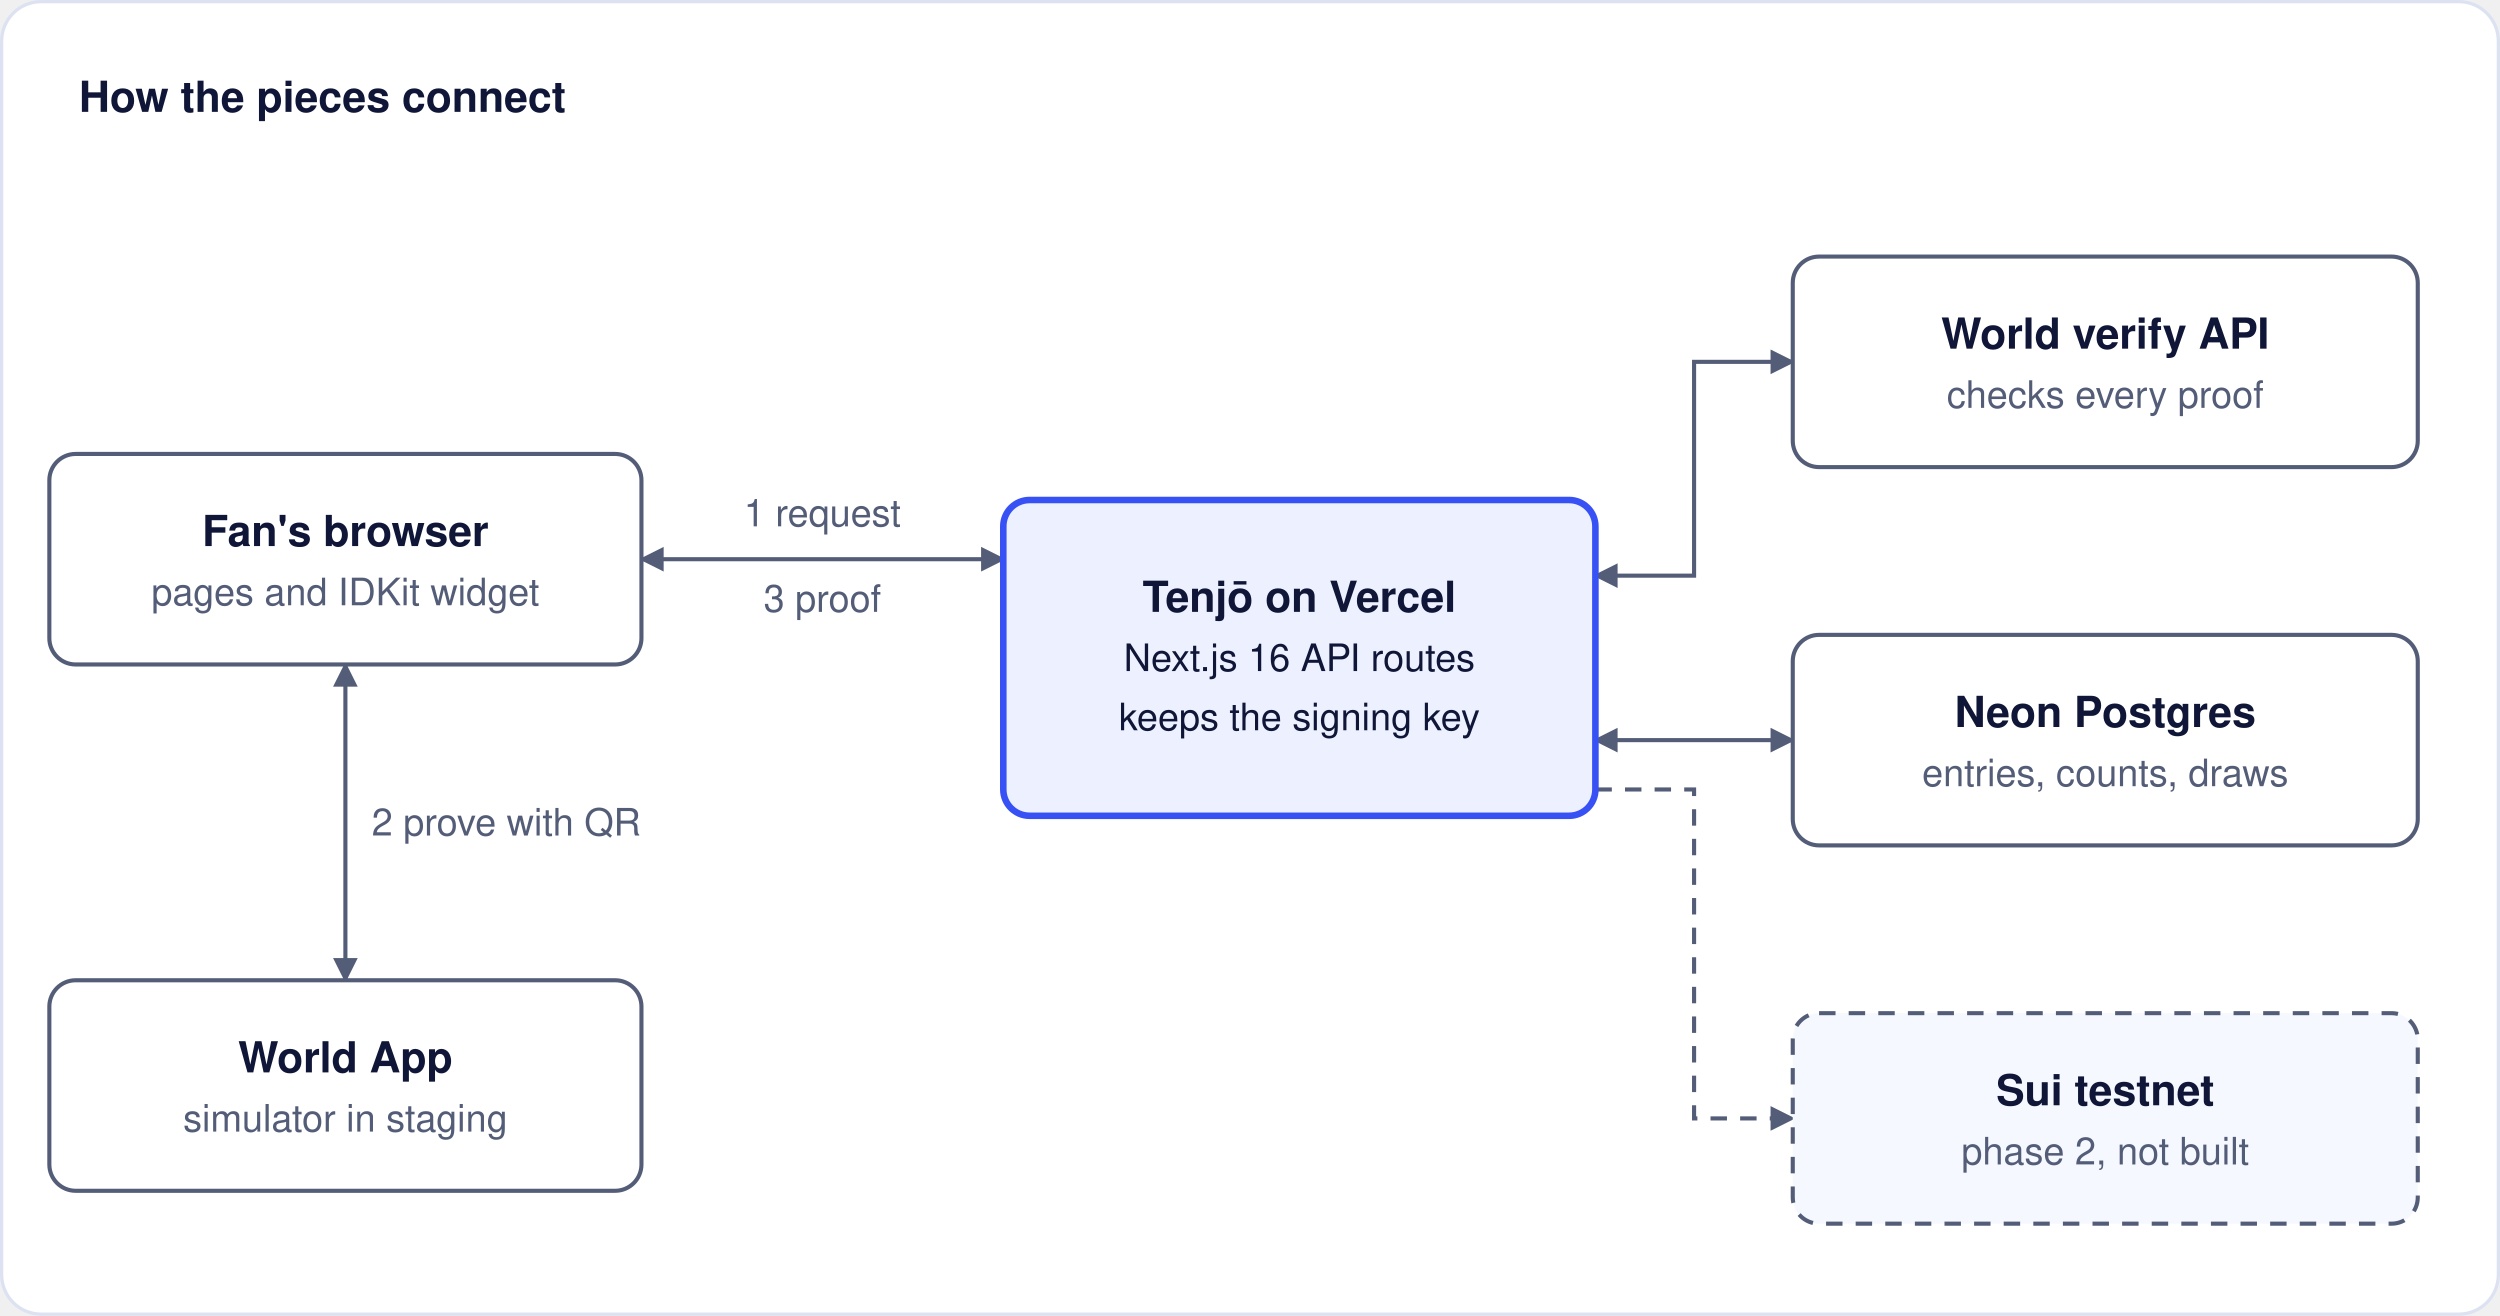
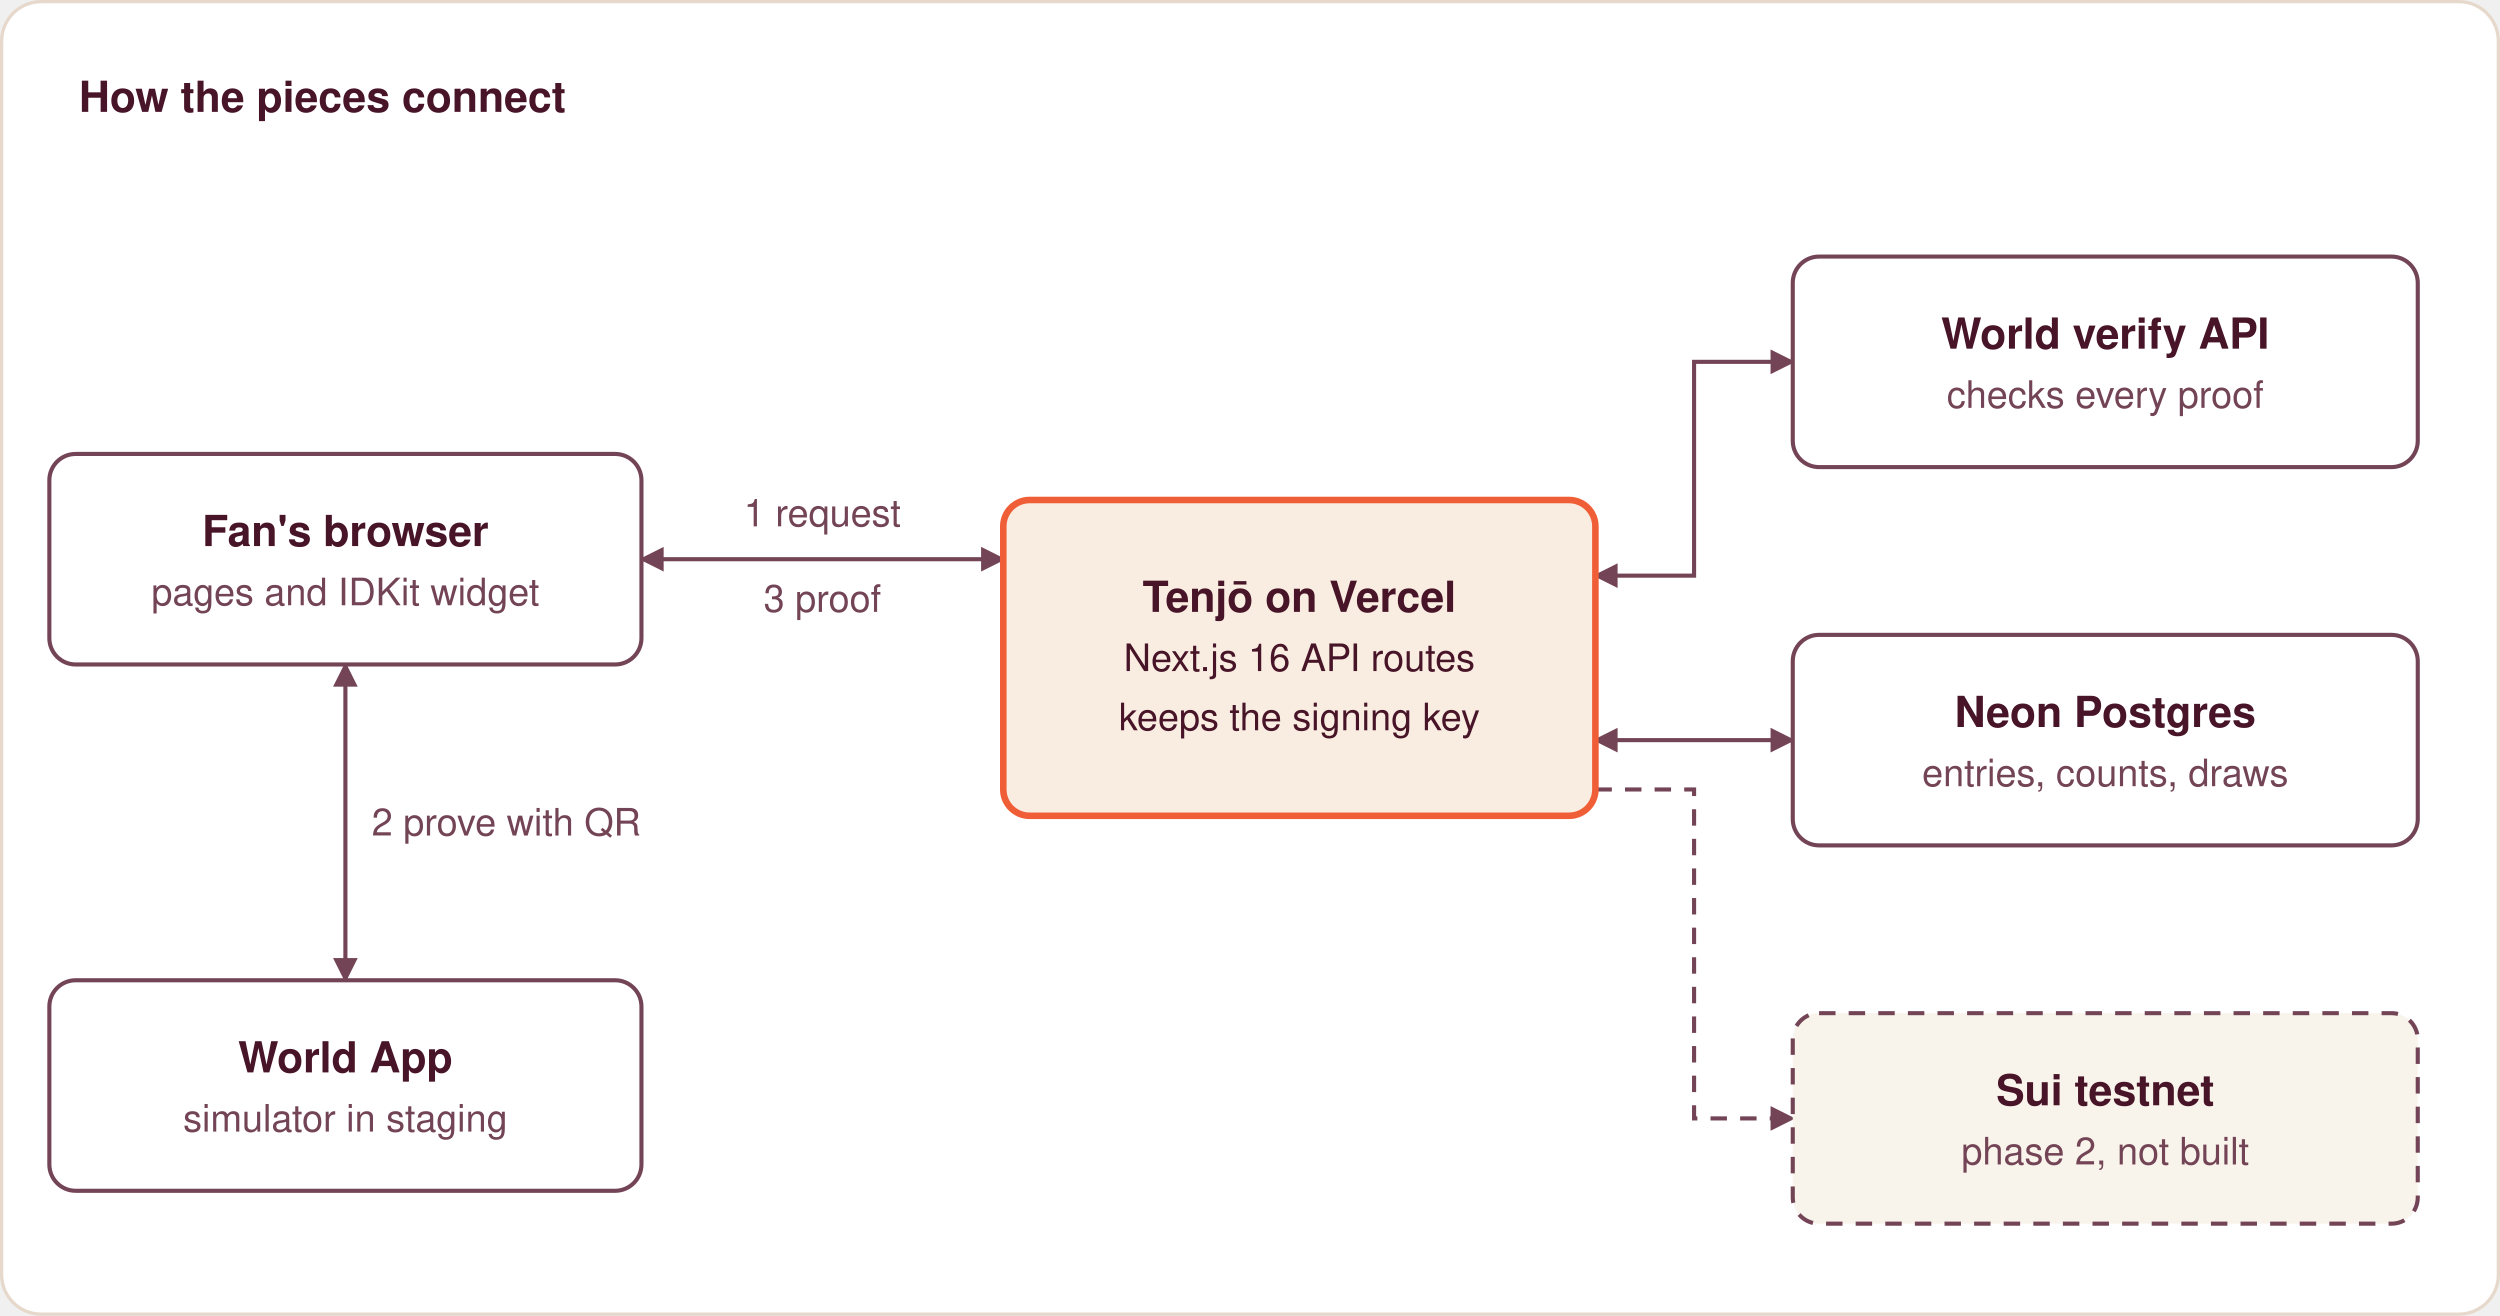
- <svg xmlns="http://www.w3.org/2000/svg" viewBox="0 0 760 400" width="760" height="400" role="img" font-size="13" font-family="Manrope, -apple-system, BlinkMacSystemFont, 'Segoe UI', Helvetica, Arial, sans-serif">
-   <rect x="0.5" y="0.5" width="759" height="399" rx="12" fill="#FFFFFF" stroke="#DCE2F1" />
+ <svg xmlns="http://www.w3.org/2000/svg" viewBox="0 0 760 400" width="760" height="400" role="img" font-size="13" font-family="Geist, -apple-system, BlinkMacSystemFont, 'Segoe UI', Helvetica, Arial, sans-serif">
+   <rect x="0.5" y="0.5" width="759" height="399" rx="12" fill="#FFFFFF" stroke="#E6D9CC" />
  <defs>
    <marker id="map-arrow" viewBox="0 0 10 10" refX="9" refY="5" markerWidth="6" markerHeight="6" orient="auto-start-reverse">
-       <path d="M0 0L10 5L0 10z" fill="#545D78" />
+       <path d="M0 0L10 5L0 10z" fill="#734455" />
    </marker>
  </defs>
-   <text x="24" y="34" text-anchor="start" font-weight="600" fill="#101637">How the pieces connect</text>
-   <g fill="none" stroke="#545D78" stroke-width="1.25">
+   <text x="24" y="34" text-anchor="start" font-weight="600" fill="#481427">How the pieces connect</text>
+   <g fill="none" stroke="#734455" stroke-width="1.25">
    <path d="M195 170H305" marker-start="url(#map-arrow)" marker-end="url(#map-arrow)" />
    <path d="M105 202V298" marker-start="url(#map-arrow)" marker-end="url(#map-arrow)" />
    <path d="M485 175H515V110H545" marker-start="url(#map-arrow)" marker-end="url(#map-arrow)" />
    <path d="M485 225H545" marker-start="url(#map-arrow)" marker-end="url(#map-arrow)" />
  </g>
-   <g fill="none" stroke="#545D78" stroke-width="1.25" stroke-dasharray="5 4">
+   <g fill="none" stroke="#734455" stroke-width="1.25" stroke-dasharray="5 4">
    <path d="M485 240H515V340H545" marker-end="url(#map-arrow)" />
  </g>
-   <rect x="15" y="138" width="180" height="64" rx="8" fill="#FFFFFF" stroke="#545D78" stroke-width="1.25" />
-   <text x="105" y="166" text-anchor="middle" font-weight="600" fill="#101637">Fan's browser</text>
-   <text x="105" y="184" text-anchor="middle" font-size="11.5" fill="#545D78">pages and IDKit widget</text>
-   <rect x="15" y="298" width="180" height="64" rx="8" fill="#FFFFFF" stroke="#545D78" stroke-width="1.25" />
-   <text x="105" y="326" text-anchor="middle" font-weight="600" fill="#101637">World App</text>
-   <text x="105" y="344" text-anchor="middle" font-size="11.5" fill="#545D78">simulator in staging</text>
-   <rect x="305" y="152" width="180" height="96" rx="8" fill="#EDF1FF" stroke="#3851F5" stroke-width="2" />
-   <text x="395" y="186" text-anchor="middle" font-weight="600" fill="#101637">Tenjō on Vercel</text>
-   <text x="395" y="204" text-anchor="middle" font-size="11.5" fill="#101637">Next.js 16 API routes</text>
-   <text x="395" y="222" text-anchor="middle" font-size="11.5" fill="#101637">keeps the signing key</text>
-   <rect x="545" y="78" width="190" height="64" rx="8" fill="#FFFFFF" stroke="#545D78" stroke-width="1.25" />
-   <text x="640" y="106" text-anchor="middle" font-weight="600" fill="#101637">World verify API</text>
-   <text x="640" y="124" text-anchor="middle" font-size="11.5" fill="#545D78">checks every proof</text>
-   <rect x="545" y="193" width="190" height="64" rx="8" fill="#FFFFFF" stroke="#545D78" stroke-width="1.25" />
-   <text x="640" y="221" text-anchor="middle" font-weight="600" fill="#101637">Neon Postgres</text>
-   <text x="640" y="239" text-anchor="middle" font-size="11.5" fill="#545D78">entries, counts, draws</text>
-   <rect x="545" y="308" width="190" height="64" rx="8" fill="#F6F8FF" stroke="#545D78" stroke-width="1.25" stroke-dasharray="5 4" />
-   <text x="640" y="336" text-anchor="middle" font-weight="600" fill="#101637">Sui testnet</text>
-   <text x="640" y="354" text-anchor="middle" font-size="11.5" fill="#545D78">phase 2, not built</text>
-   <text x="250" y="160" text-anchor="middle" font-size="11.5" fill="#545D78">1 request</text>
-   <text x="250" y="186" text-anchor="middle" font-size="11.5" fill="#545D78">3 proof</text>
-   <text x="113" y="254" text-anchor="start" font-size="11.5" fill="#545D78">2 prove with QR</text>
+   <rect x="15" y="138" width="180" height="64" rx="8" fill="#FFFFFF" stroke="#734455" stroke-width="1.25" />
+   <text x="105" y="166" text-anchor="middle" font-weight="600" fill="#481427">Fan's browser</text>
+   <text x="105" y="184" text-anchor="middle" font-size="11.5" fill="#734455">pages and IDKit widget</text>
+   <rect x="15" y="298" width="180" height="64" rx="8" fill="#FFFFFF" stroke="#734455" stroke-width="1.25" />
+   <text x="105" y="326" text-anchor="middle" font-weight="600" fill="#481427">World App</text>
+   <text x="105" y="344" text-anchor="middle" font-size="11.5" fill="#734455">simulator in staging</text>
+   <rect x="305" y="152" width="180" height="96" rx="8" fill="#F9EDE2" stroke="#EF5E36" stroke-width="2" />
+   <text x="395" y="186" text-anchor="middle" font-weight="600" fill="#481427">Tenjō on Vercel</text>
+   <text x="395" y="204" text-anchor="middle" font-size="11.5" fill="#481427">Next.js 16 API routes</text>
+   <text x="395" y="222" text-anchor="middle" font-size="11.5" fill="#481427">keeps the signing key</text>
+   <rect x="545" y="78" width="190" height="64" rx="8" fill="#FFFFFF" stroke="#734455" stroke-width="1.25" />
+   <text x="640" y="106" text-anchor="middle" font-weight="600" fill="#481427">World verify API</text>
+   <text x="640" y="124" text-anchor="middle" font-size="11.5" fill="#734455">checks every proof</text>
+   <rect x="545" y="193" width="190" height="64" rx="8" fill="#FFFFFF" stroke="#734455" stroke-width="1.25" />
+   <text x="640" y="221" text-anchor="middle" font-weight="600" fill="#481427">Neon Postgres</text>
+   <text x="640" y="239" text-anchor="middle" font-size="11.5" fill="#734455">entries, counts, draws</text>
+   <rect x="545" y="308" width="190" height="64" rx="8" fill="#F8F3EB" stroke="#734455" stroke-width="1.25" stroke-dasharray="5 4" />
+   <text x="640" y="336" text-anchor="middle" font-weight="600" fill="#481427">Sui testnet</text>
+   <text x="640" y="354" text-anchor="middle" font-size="11.5" fill="#734455">phase 2, not built</text>
+   <text x="250" y="160" text-anchor="middle" font-size="11.5" fill="#734455">1 request</text>
+   <text x="250" y="186" text-anchor="middle" font-size="11.5" fill="#734455">3 proof</text>
+   <text x="113" y="254" text-anchor="start" font-size="11.5" fill="#734455">2 prove with QR</text>
</svg>
